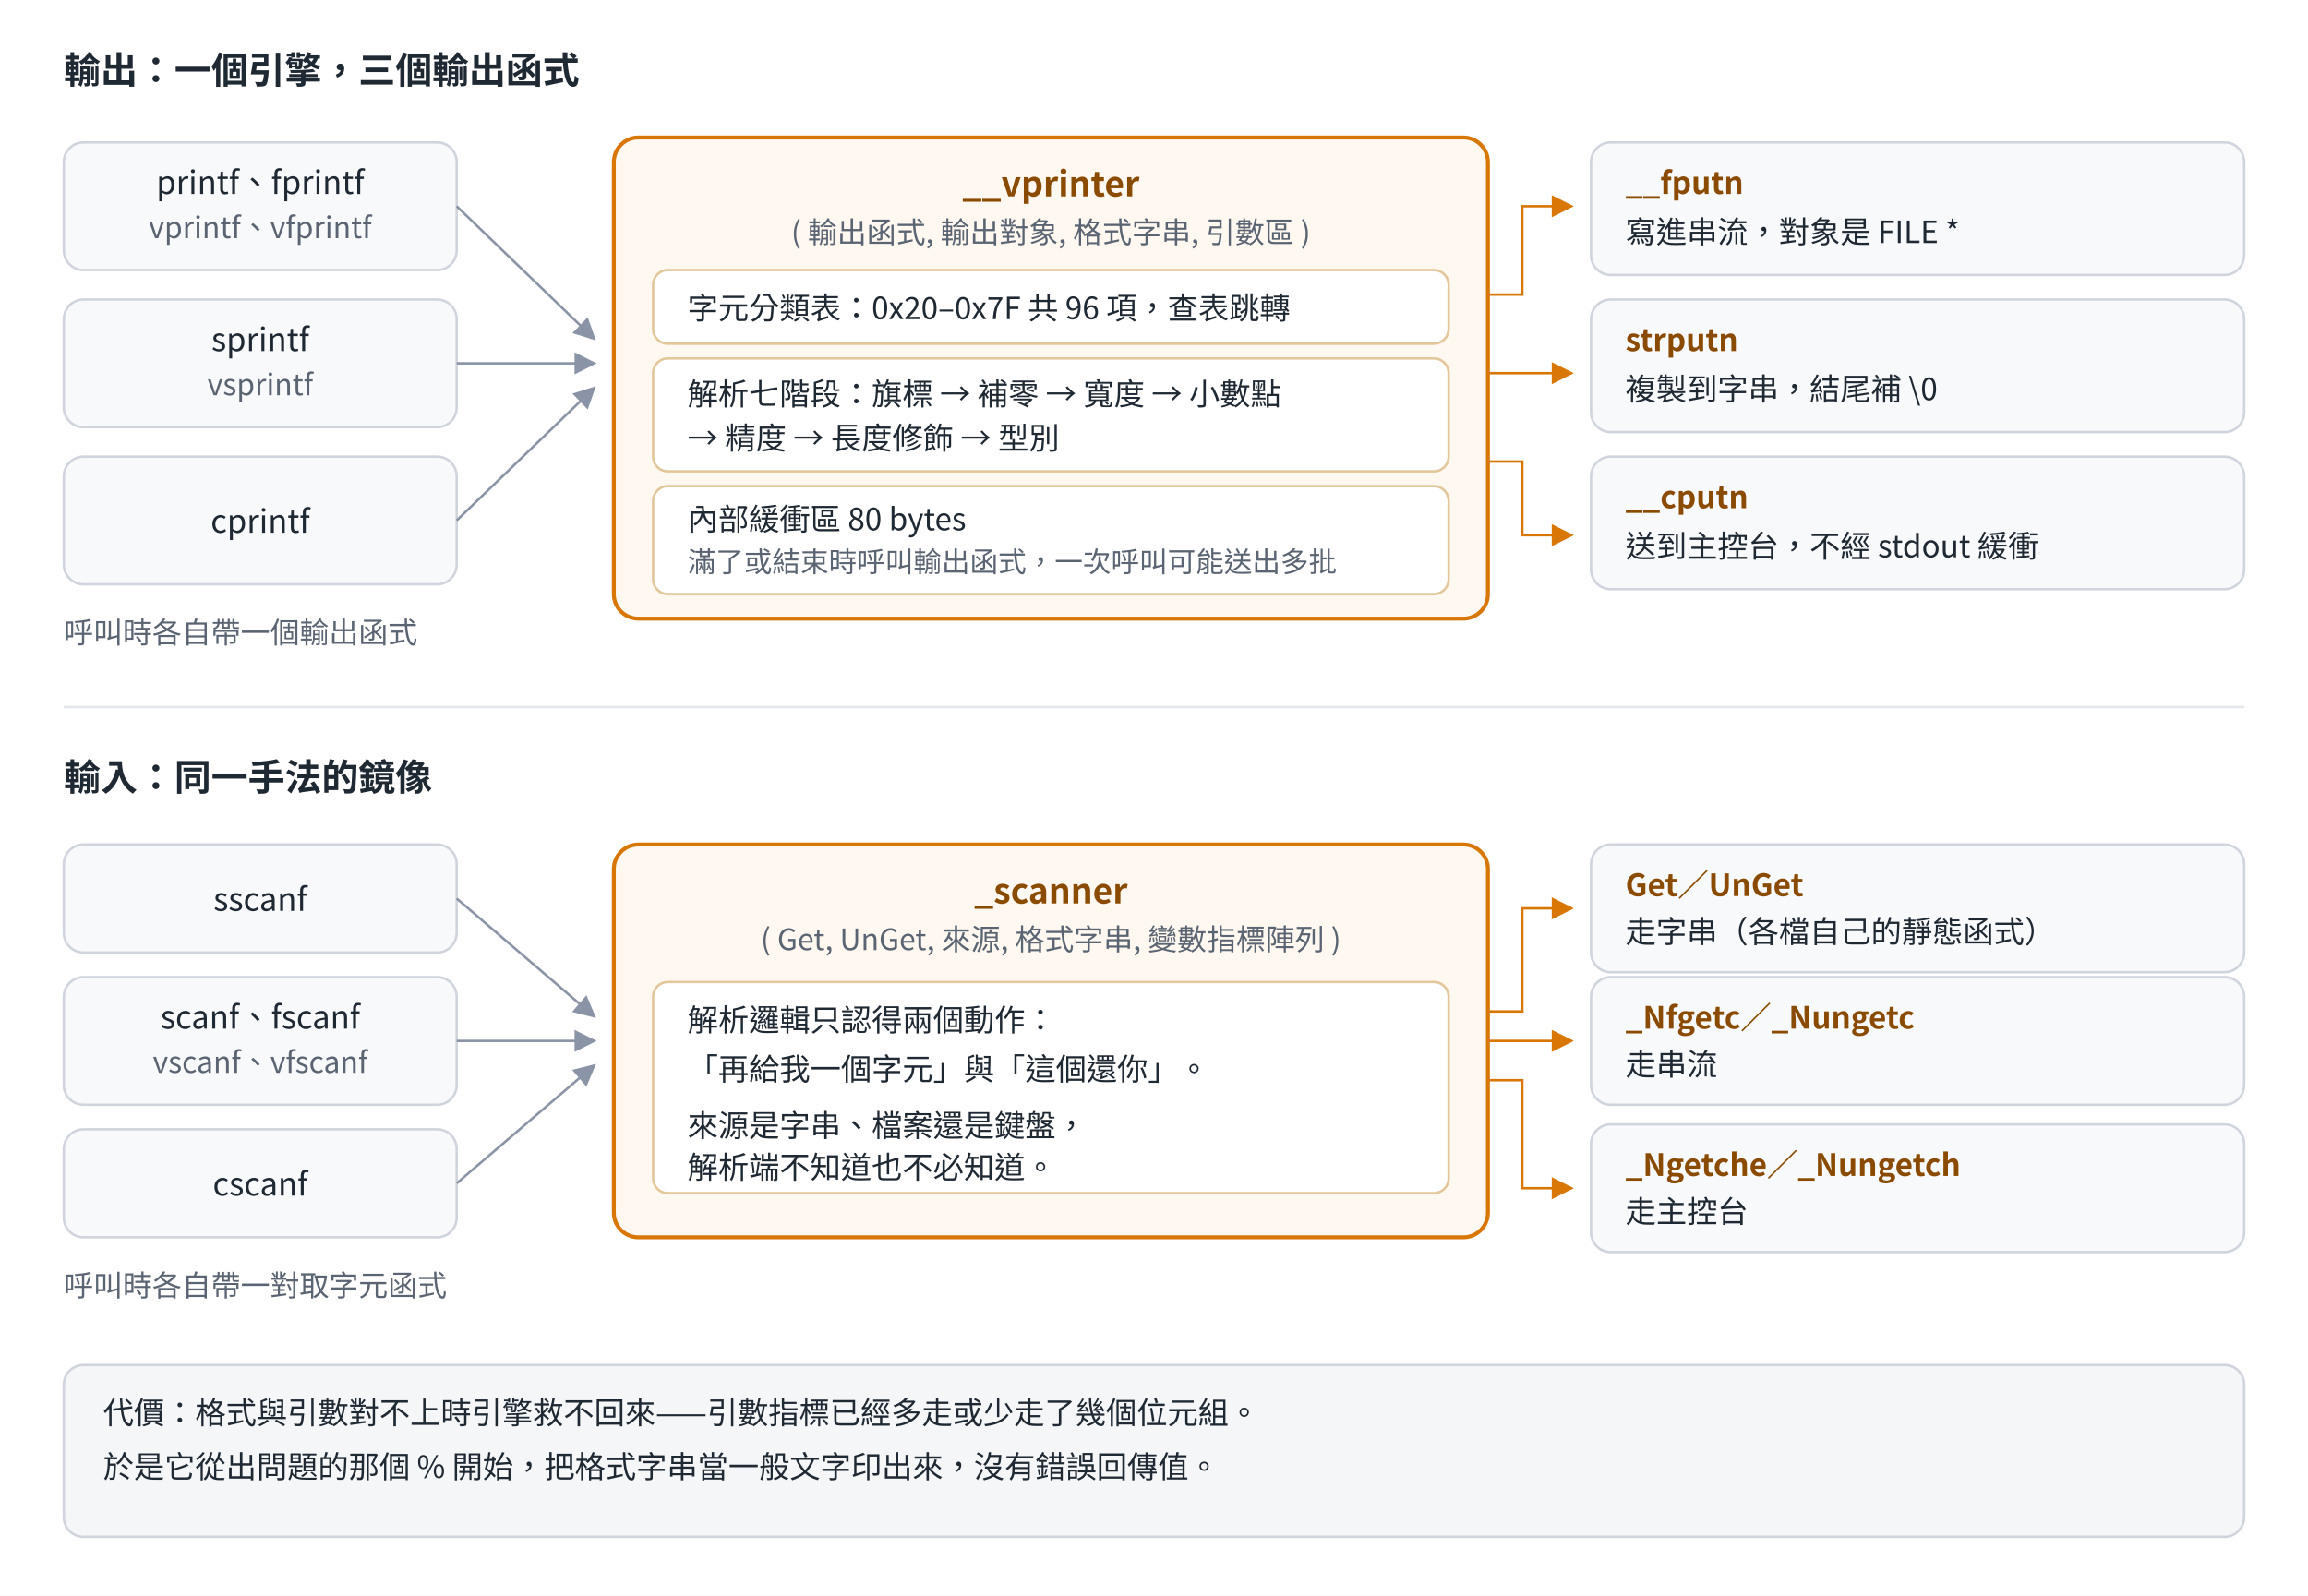
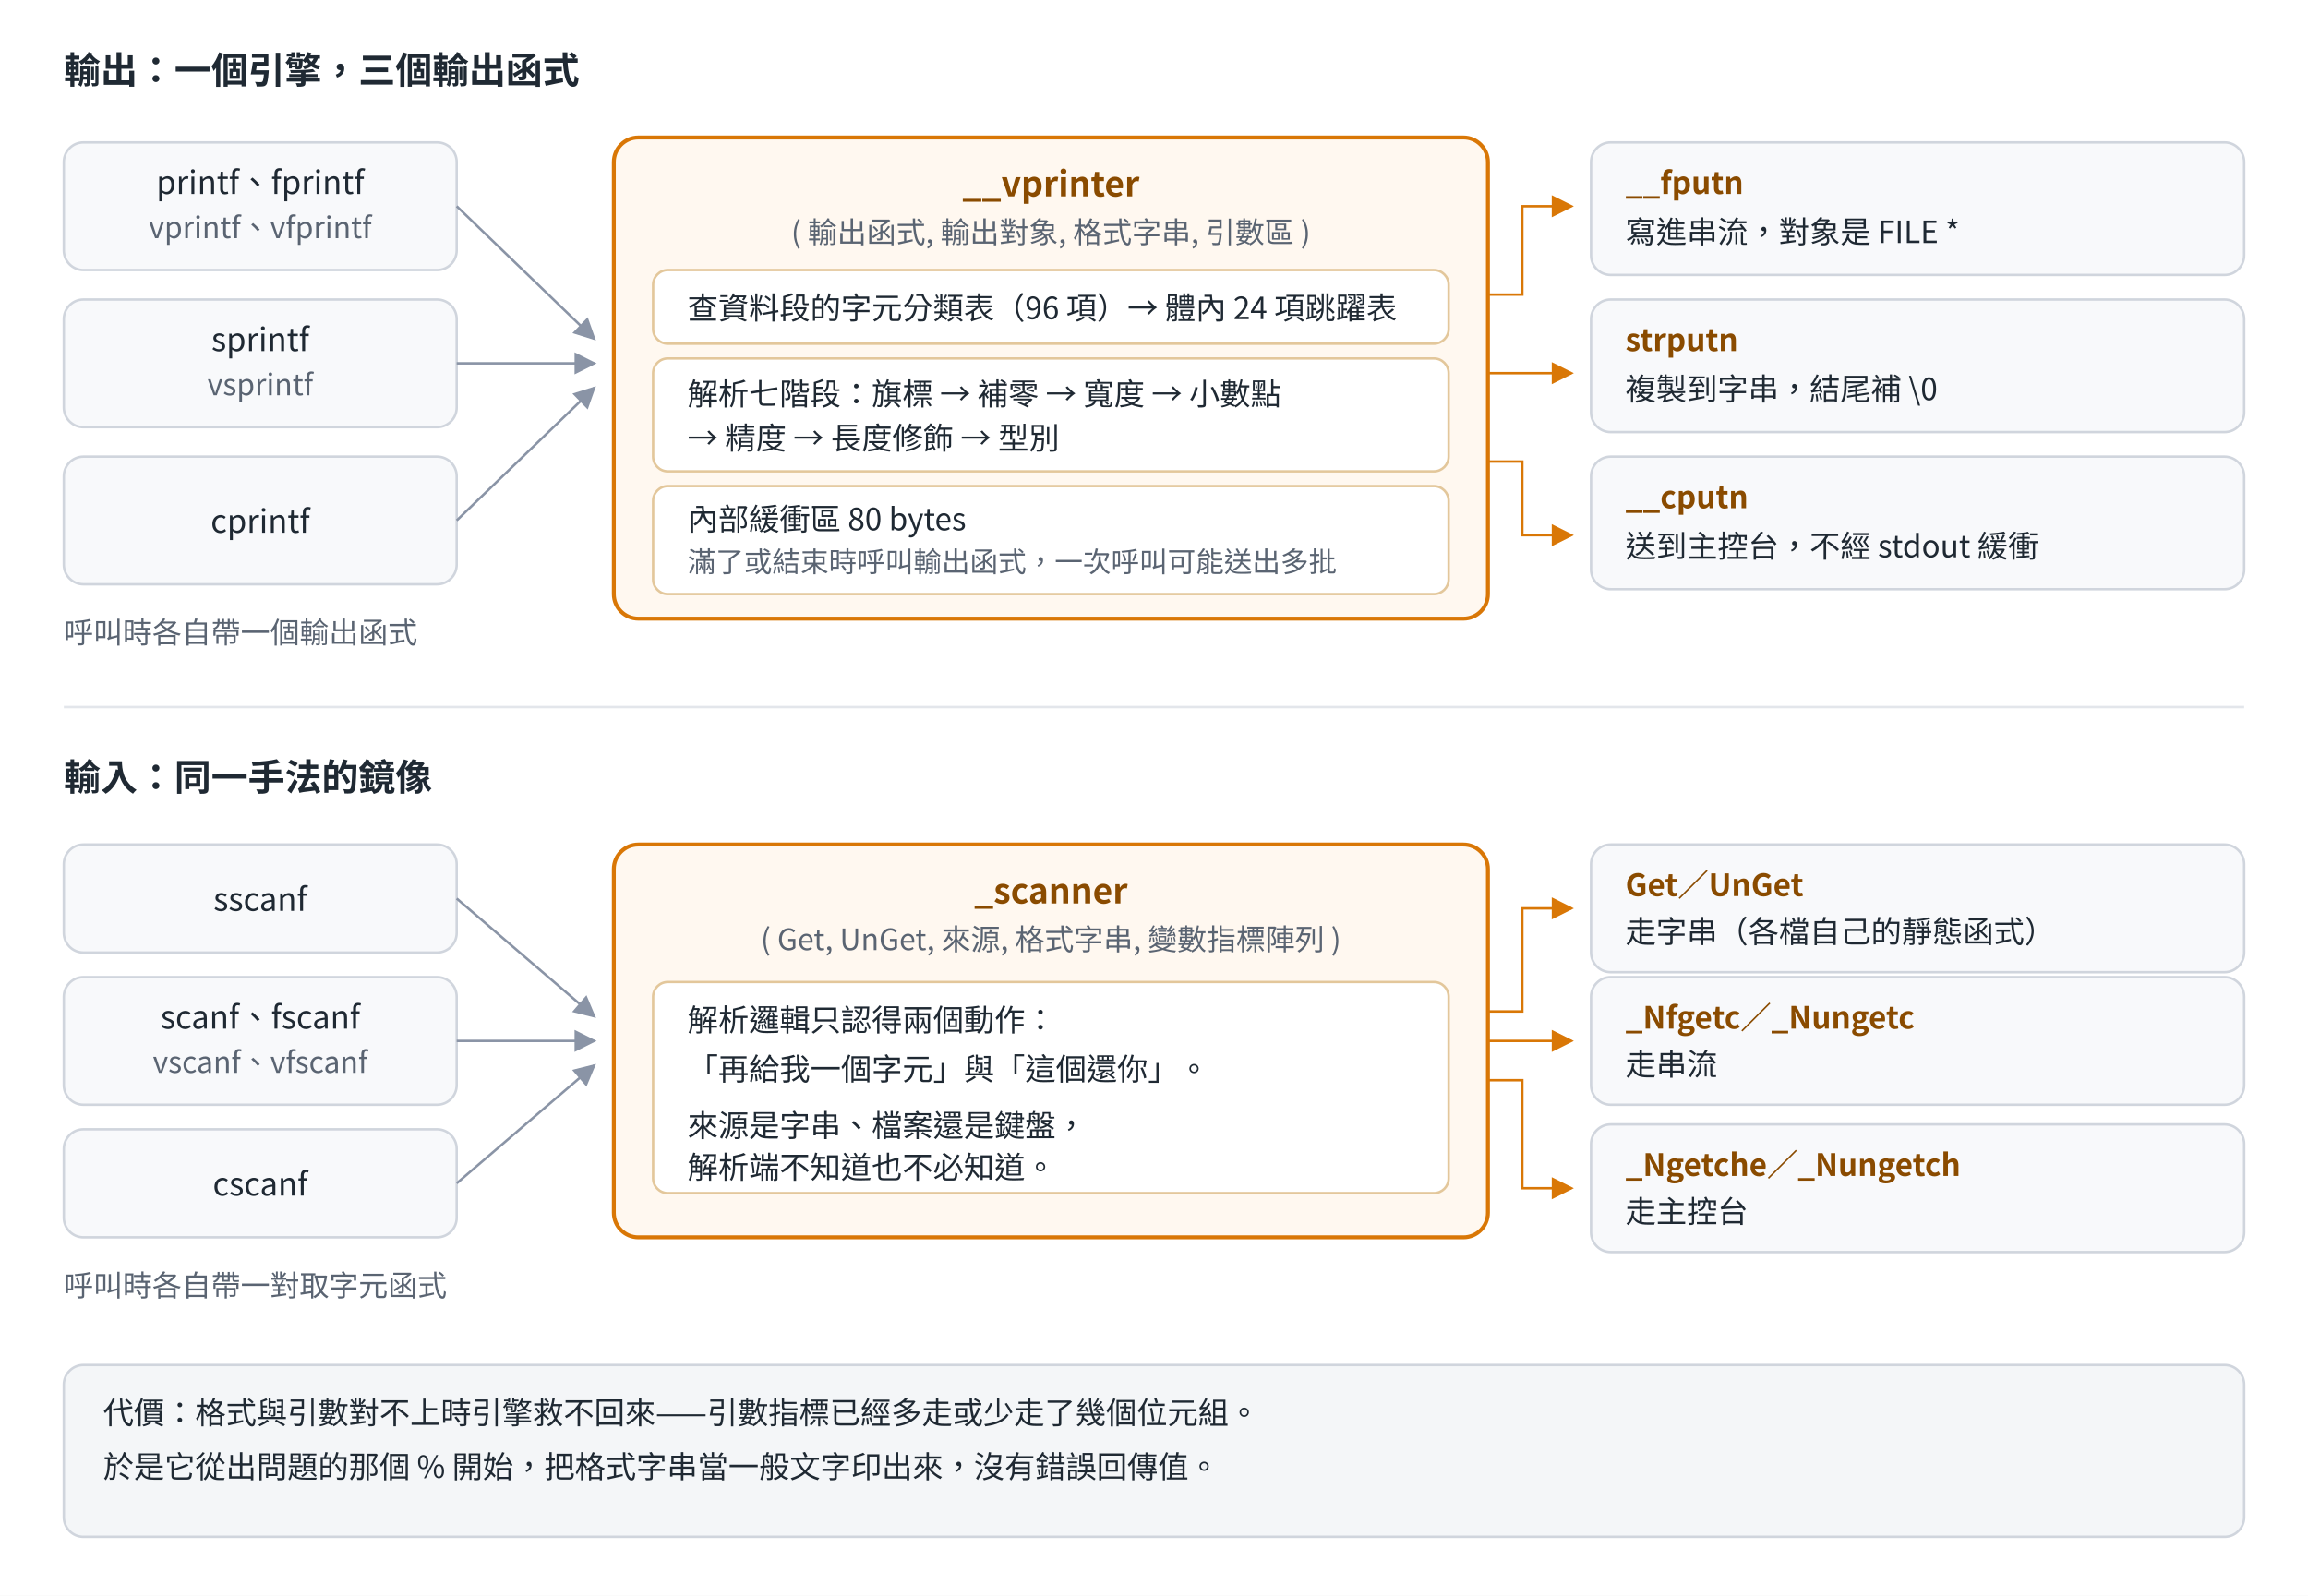
<svg xmlns="http://www.w3.org/2000/svg" width="940" height="650" viewBox="0 0 940 650" font-family="'Noto Sans CJK TC','PingFang TC','Microsoft JhengHei',sans-serif">
  <rect width="940" height="650" fill="#ffffff" />
  <defs>
    <marker id="ar" markerWidth="9" markerHeight="9" refX="8" refY="4.5" orient="auto">
      <path d="M0,0 L9,4.5 L0,9 z" fill="#8a94a6" />
    </marker>
    <marker id="aro" markerWidth="9" markerHeight="9" refX="8" refY="4.5" orient="auto">
      <path d="M0,0 L9,4.5 L0,9 z" fill="#d97706" />
    </marker>
  </defs>
  <text x="26" y="34" font-size="15" font-weight="bold" fill="#1f2933">輸出：一個引擎，三個輸出函式</text>
  <g font-size="13" fill="#1f2933">
    <rect x="26" y="58" width="160" height="52" rx="8" fill="#f8f9fb" stroke="#d0d5dd" />
    <text x="106" y="79" text-anchor="middle">printf、fprintf</text>
    <text x="106" y="97" text-anchor="middle" font-size="12" fill="#5a6472">vprintf、vfprintf</text>
    <rect x="26" y="122" width="160" height="52" rx="8" fill="#f8f9fb" stroke="#d0d5dd" />
    <text x="106" y="143" text-anchor="middle">sprintf</text>
    <text x="106" y="161" text-anchor="middle" font-size="12" fill="#5a6472">vsprintf</text>
    <rect x="26" y="186" width="160" height="52" rx="8" fill="#f8f9fb" stroke="#d0d5dd" />
    <text x="106" y="217" text-anchor="middle">cprintf</text>
  </g>
  <text x="26" y="262" font-size="12" fill="#5a6472">呼叫時各自帶一個輸出函式</text>
  <path d="M186,84 L242,138" stroke="#8a94a6" fill="none" marker-end="url(#ar)" />
  <path d="M186,148 L242,148" stroke="#8a94a6" fill="none" marker-end="url(#ar)" />
  <path d="M186,212 L242,158" stroke="#8a94a6" fill="none" marker-end="url(#ar)" />
  <rect x="250" y="56" width="356" height="196" rx="10" fill="#fff8f0" stroke="#d97706" stroke-width="1.6" />
  <text x="428" y="80" text-anchor="middle" font-size="14" font-weight="bold" fill="#8a4b00">__vprinter</text>
  <text x="428" y="99" text-anchor="middle" font-size="12" fill="#5a6472">( 輸出函式, 輸出對象, 格式字串, 引數區 )</text>
  <rect x="266" y="110" width="324" height="30" rx="6" fill="#ffffff" stroke="#e3c79b" />
-   <text x="280" y="130" font-size="12.5" fill="#1f2933">字元分類表：0x20–0x7F 共 96 項，查表跳轉</text>
+   <text x="280" y="130" font-size="12.5" fill="#1f2933">查資料段的字元分類表（96 項）→ 體內 24 項跳躍表</text>
  <rect x="266" y="146" width="324" height="46" rx="6" fill="#ffffff" stroke="#e3c79b" />
  <text x="280" y="165" font-size="12.5" fill="#1f2933">解析七階段：旗標 → 補零 → 寬度 → 小數點</text>
  <text x="280" y="183" font-size="12.5" fill="#1f2933">→ 精度 → 長度修飾 → 型別</text>
  <rect x="266" y="198" width="324" height="44" rx="6" fill="#ffffff" stroke="#e3c79b" />
  <text x="280" y="216" font-size="12.5" fill="#1f2933">內部緩衝區 80 bytes</text>
  <text x="280" y="233" font-size="11.5" fill="#5a6472">滿了或結束時呼叫輸出函式，一次呼叫可能送出多批</text>
  <path d="M606,120 L620,120 L620,84 L640,84" stroke="#d97706" fill="none" marker-end="url(#aro)" />
  <path d="M606,152 L640,152" stroke="#d97706" fill="none" marker-end="url(#aro)" />
  <path d="M606,188 L620,188 L620,218 L640,218" stroke="#d97706" fill="none" marker-end="url(#aro)" />
  <g font-size="13" fill="#1f2933">
    <rect x="648" y="58" width="266" height="54" rx="8" fill="#f8f9fb" stroke="#d0d5dd" />
    <text x="662" y="79" font-size="12.5" font-weight="bold" fill="#8a4b00">__fputn</text>
    <text x="662" y="99" font-size="12.5">寫進串流，對象是 FILE *</text>
    <rect x="648" y="122" width="266" height="54" rx="8" fill="#f8f9fb" stroke="#d0d5dd" />
    <text x="662" y="143" font-size="12.5" font-weight="bold" fill="#8a4b00">strputn</text>
    <text x="662" y="163" font-size="12.5">複製到字串，結尾補 \0</text>
    <rect x="648" y="186" width="266" height="54" rx="8" fill="#f8f9fb" stroke="#d0d5dd" />
    <text x="662" y="207" font-size="12.5" font-weight="bold" fill="#8a4b00">__cputn</text>
    <text x="662" y="227" font-size="12.5">送到主控台，不經 stdout 緩衝</text>
  </g>
  <line x1="26" y1="288" x2="914" y2="288" stroke="#e3e6eb" />
  <text x="26" y="322" font-size="15" font-weight="bold" fill="#1f2933">輸入：同一手法的鏡像</text>
  <g font-size="13" fill="#1f2933">
    <rect x="26" y="344" width="160" height="44" rx="8" fill="#f8f9fb" stroke="#d0d5dd" />
    <text x="106" y="371" text-anchor="middle">sscanf</text>
    <rect x="26" y="398" width="160" height="52" rx="8" fill="#f8f9fb" stroke="#d0d5dd" />
    <text x="106" y="419" text-anchor="middle">scanf、fscanf</text>
    <text x="106" y="437" text-anchor="middle" font-size="12" fill="#5a6472">vscanf、vfscanf</text>
    <rect x="26" y="460" width="160" height="44" rx="8" fill="#f8f9fb" stroke="#d0d5dd" />
    <text x="106" y="487" text-anchor="middle">cscanf</text>
  </g>
  <text x="26" y="528" font-size="12" fill="#5a6472">呼叫時各自帶一對取字元函式</text>
  <path d="M186,366 L242,414" stroke="#8a94a6" fill="none" marker-end="url(#ar)" />
  <path d="M186,424 L242,424" stroke="#8a94a6" fill="none" marker-end="url(#ar)" />
  <path d="M186,482 L242,434" stroke="#8a94a6" fill="none" marker-end="url(#ar)" />
  <rect x="250" y="344" width="356" height="160" rx="10" fill="#fff8f0" stroke="#d97706" stroke-width="1.6" />
  <text x="428" y="368" text-anchor="middle" font-size="14" font-weight="bold" fill="#8a4b00">_scanner</text>
  <text x="428" y="387" text-anchor="middle" font-size="12" fill="#5a6472">( Get, UnGet, 來源, 格式字串, 變數指標陣列 )</text>
  <rect x="266" y="400" width="324" height="86" rx="6" fill="#ffffff" stroke="#e3c79b" />
  <text x="280" y="420" font-size="12.5" fill="#1f2933">解析邏輯只認得兩個動作：</text>
  <text x="280" y="440" font-size="12.5" fill="#1f2933">「再給我一個字元」與「這個還你」。</text>
  <text x="280" y="463" font-size="12.5" fill="#1f2933">來源是字串、檔案還是鍵盤，</text>
  <text x="280" y="480" font-size="12.5" fill="#1f2933">解析端不知道也不必知道。</text>
  <path d="M606,412 L620,412 L620,370 L640,370" stroke="#d97706" fill="none" marker-end="url(#aro)" />
  <path d="M606,424 L640,424" stroke="#d97706" fill="none" marker-end="url(#aro)" />
  <path d="M606,440 L620,440 L620,484 L640,484" stroke="#d97706" fill="none" marker-end="url(#aro)" />
  <g font-size="12.5" fill="#1f2933">
    <rect x="648" y="344" width="266" height="52" rx="8" fill="#f8f9fb" stroke="#d0d5dd" />
    <text x="662" y="365" font-weight="bold" fill="#8a4b00">Get／UnGet</text>
    <text x="662" y="384">走字串（各檔自己的靜態函式）</text>
    <rect x="648" y="398" width="266" height="52" rx="8" fill="#f8f9fb" stroke="#d0d5dd" />
    <text x="662" y="419" font-weight="bold" fill="#8a4b00">_Nfgetc／_Nungetc</text>
    <text x="662" y="438">走串流</text>
    <rect x="648" y="458" width="266" height="52" rx="8" fill="#f8f9fb" stroke="#d0d5dd" />
    <text x="662" y="479" font-weight="bold" fill="#8a4b00">_Ngetche／_Nungetch</text>
    <text x="662" y="498">走主控台</text>
  </g>
  <rect x="26" y="556" width="888" height="70" rx="8" fill="#f4f6f8" stroke="#d0d5dd" />
  <text x="42" y="580" font-size="12.5" fill="#1f2933">代價：格式與引數對不上時引擎救不回來——引數指標已經多走或少走了幾個位元組。</text>
  <text x="42" y="602" font-size="12.5" fill="#1f2933">於是它從出問題的那個 % 開始，把格式字串當一般文字印出來，沒有錯誤回傳值。</text>
</svg>
